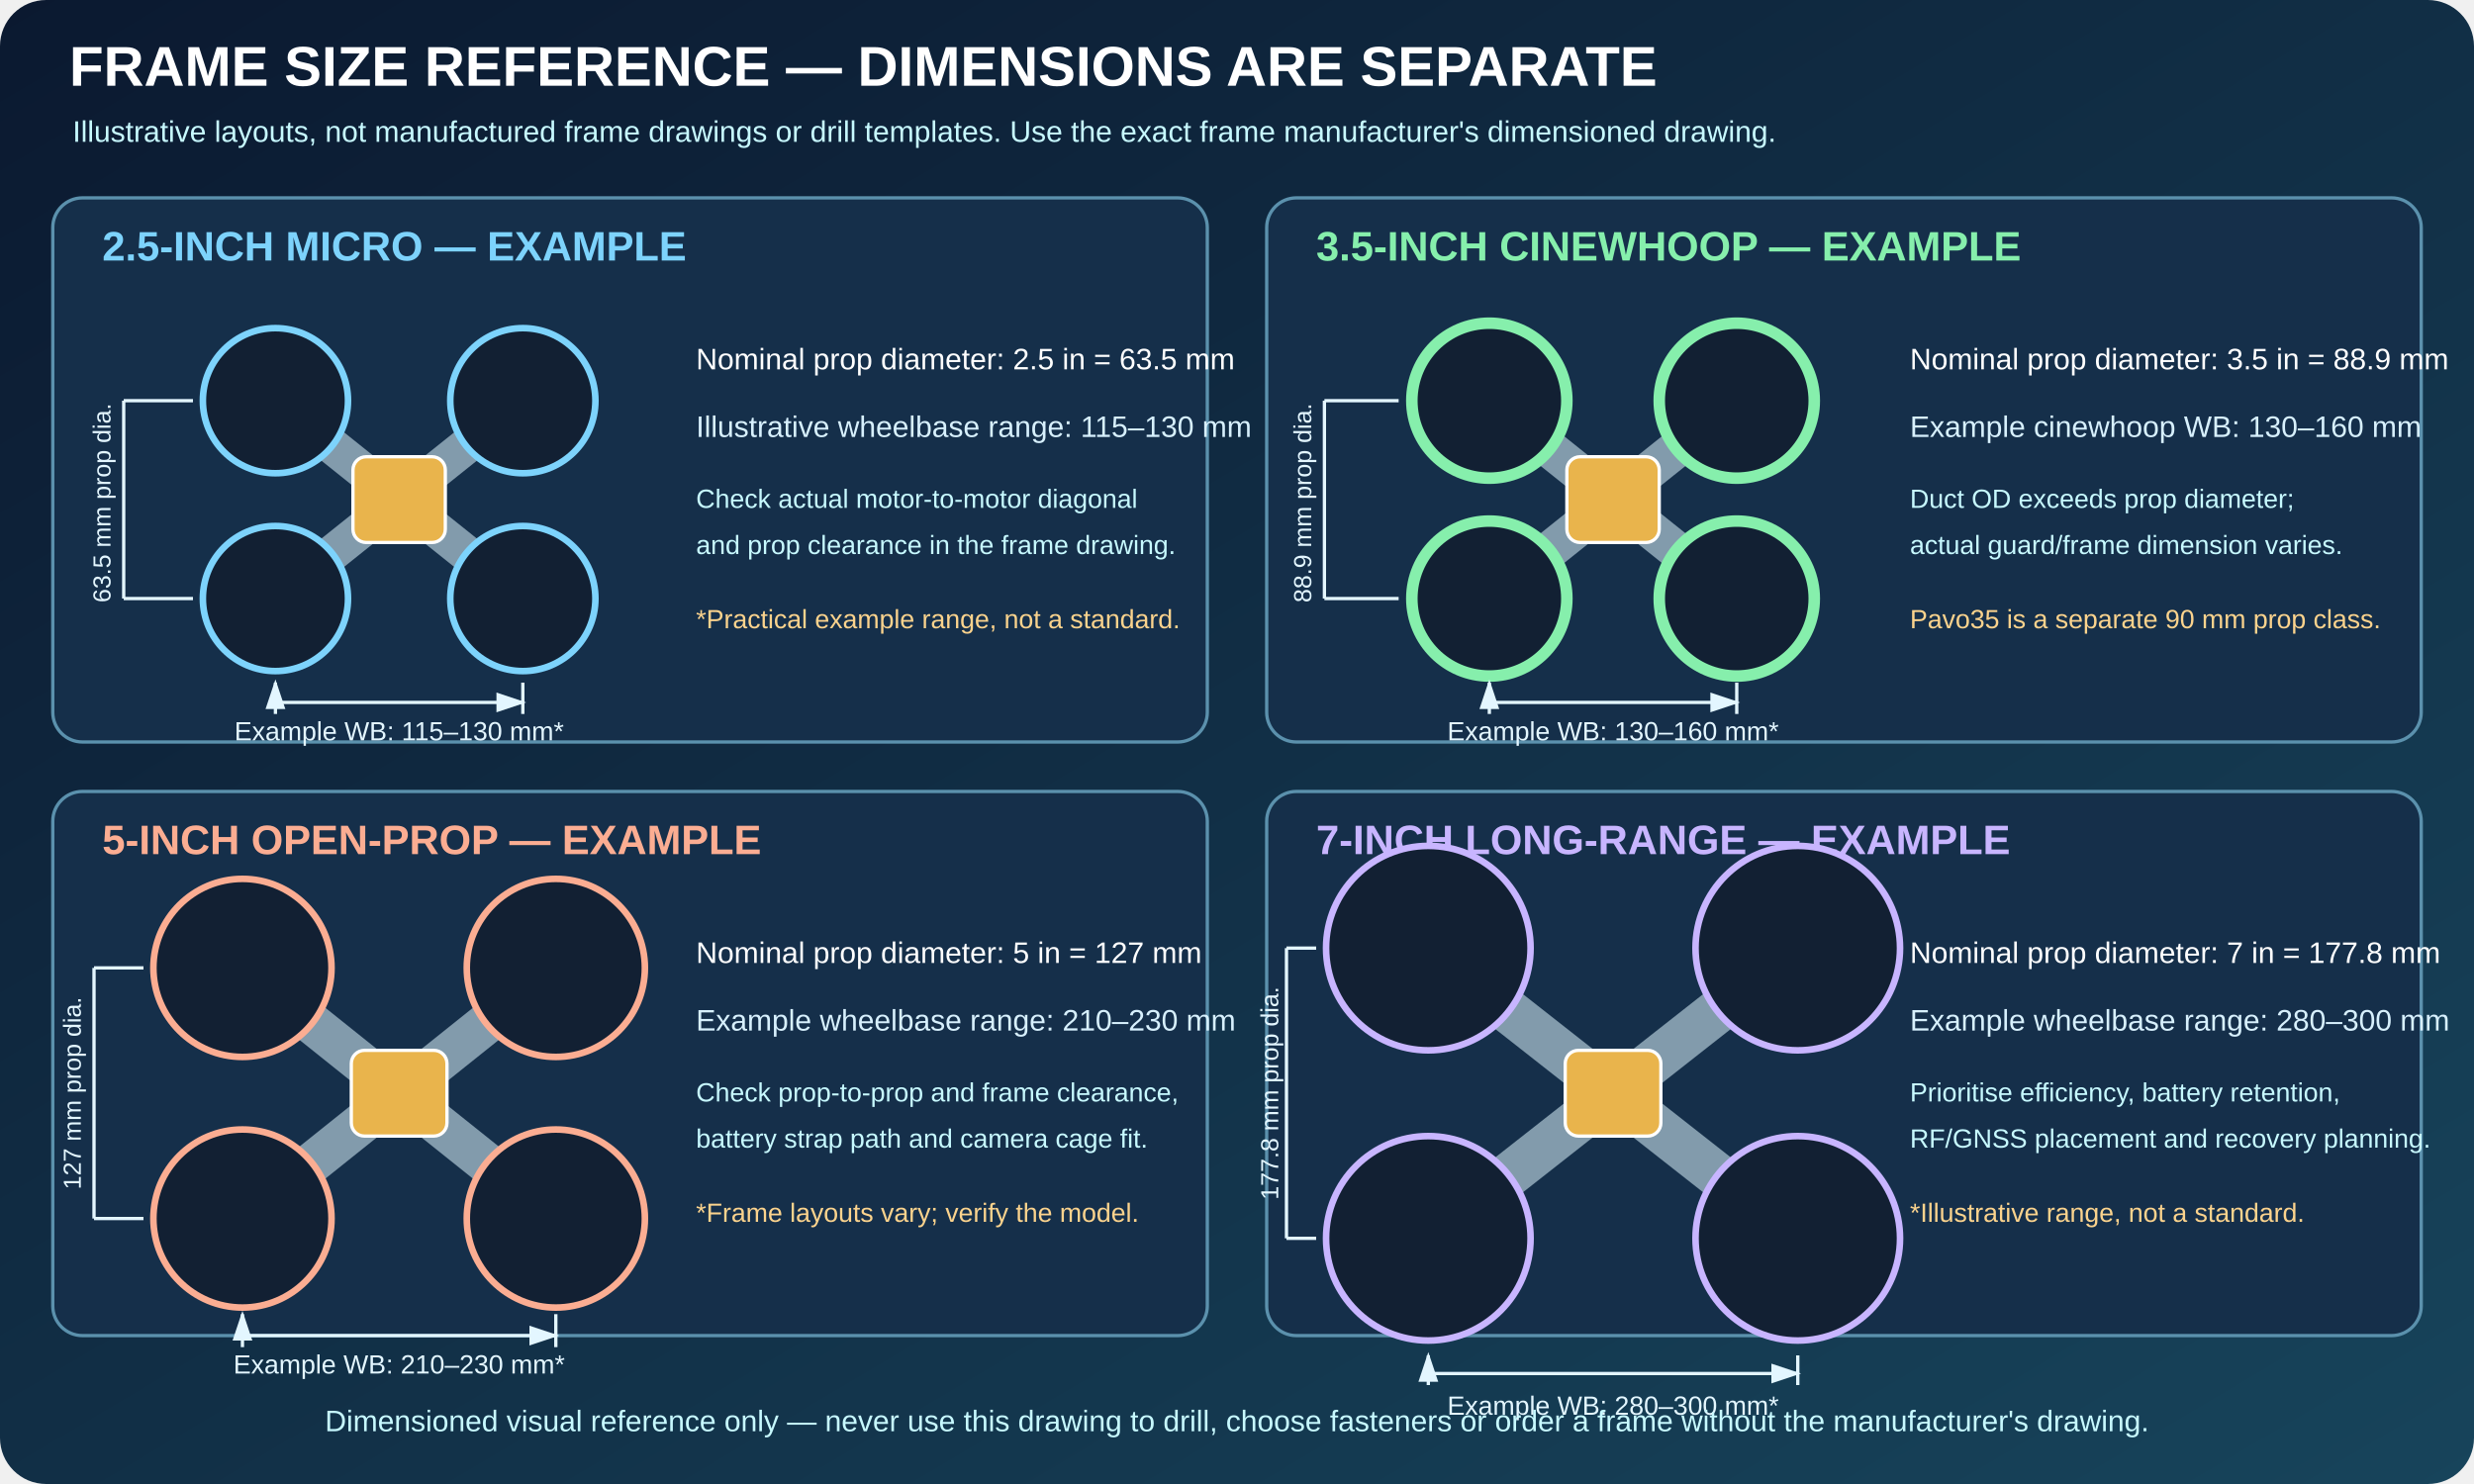
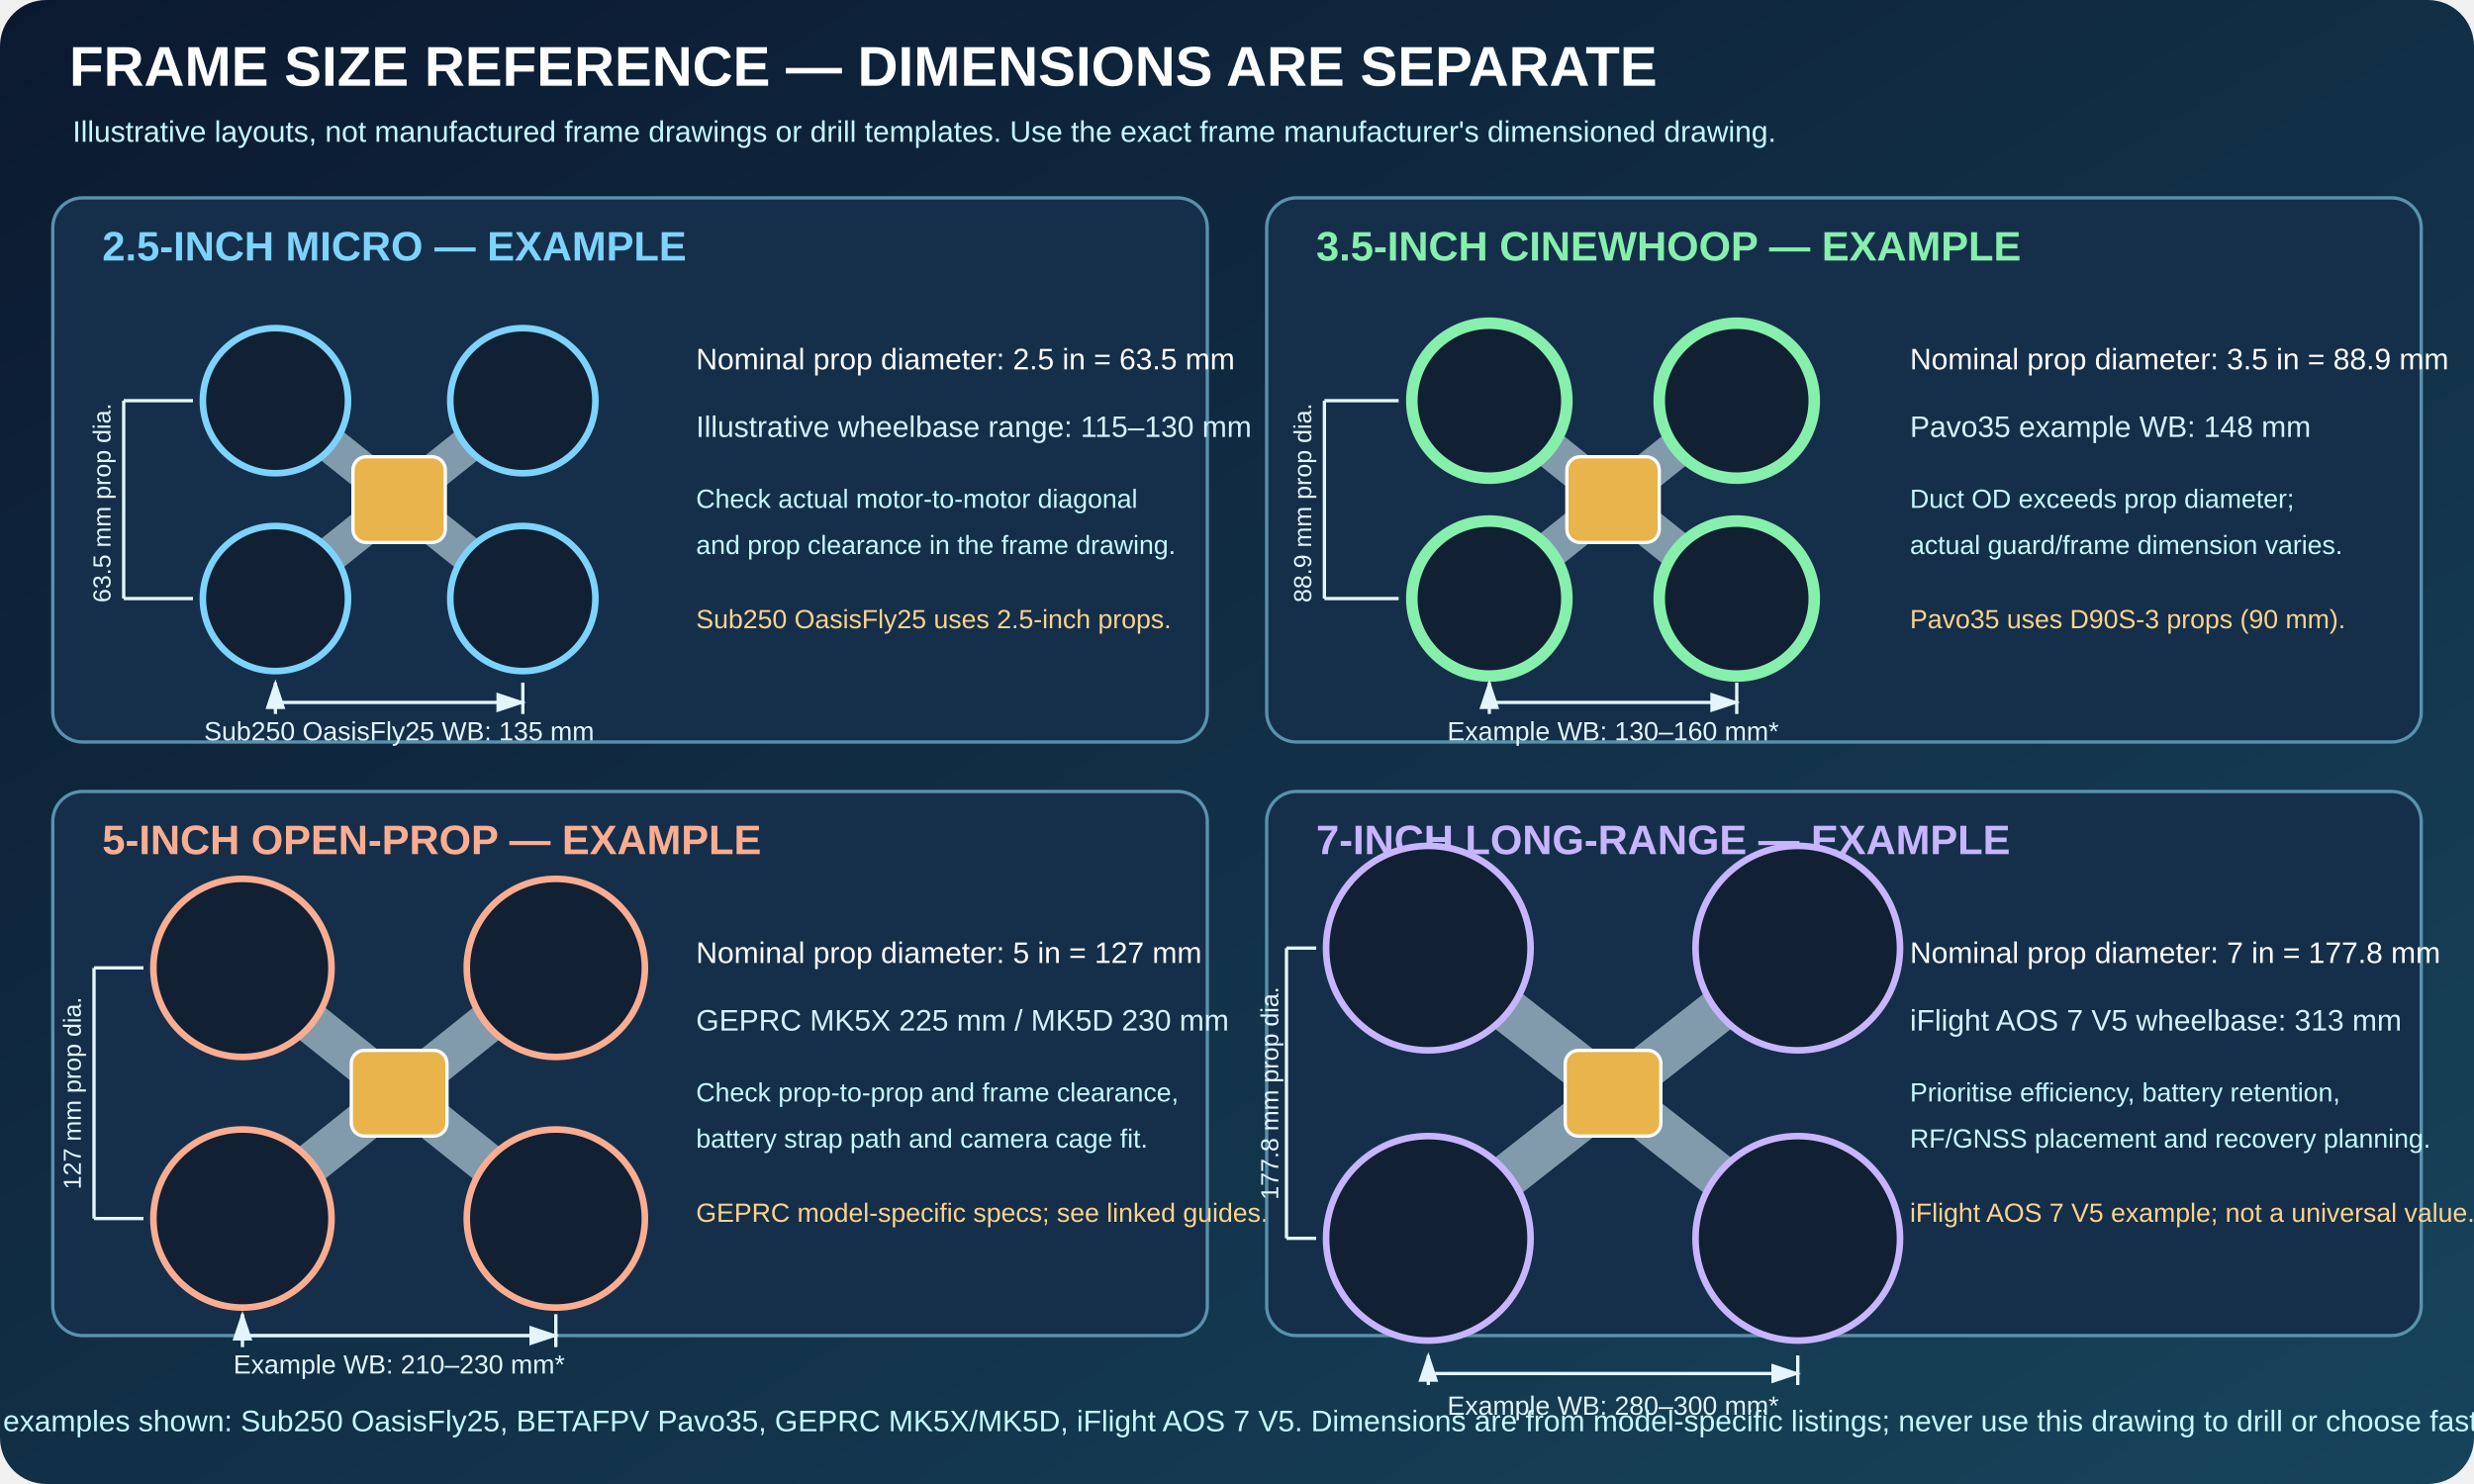
<svg xmlns="http://www.w3.org/2000/svg" width="1500" height="900" viewBox="0 0 1500 900" role="img" aria-labelledby="title desc">
  <defs>
    <linearGradient id="bg" x2="1" y2="1">
      <stop stop-color="#0b1930" />
      <stop offset="1" stop-color="#17445b" />
    </linearGradient>
    <marker id="m" markerWidth="10" markerHeight="10" refX="8" refY="3" orient="auto-start-reverse">
      <path d="M0,0 L9,3 L0,6 z" fill="#e3f6ff" />
    </marker>
  </defs>
  <rect width="1500" height="900" rx="28" fill="url(#bg)" />
  <text x="42" y="52" font-family="Arial,sans-serif" font-size="34" font-weight="700" fill="#fff">FRAME SIZE REFERENCE — DIMENSIONS ARE SEPARATE</text>
  <text x="44" y="86" font-family="Arial,sans-serif" font-size="18" fill="#c7f9ff">Illustrative layouts, not manufactured frame drawings or drill templates. Use the exact frame manufacturer's dimensioned drawing.</text>
  <g font-family="Arial,sans-serif">
    <g transform="translate(32 120)">
      <rect width="700" height="330" rx="18" fill="#152f4a" stroke="#5b91ad" stroke-width="2" />
      <text x="30" y="38" font-size="25" font-weight="700" fill="#7dd3fc">2.5-INCH MICRO — EXAMPLE</text>
      <g transform="translate(210 183)" stroke="#829bac" stroke-width="22" stroke-linecap="round">
        <path d="M-75 -60 L75 60 M-75 60 L75 -60" />
      </g>
      <g fill="#122033" stroke="#7dd3fc" stroke-width="4">
        <circle cx="135" cy="123" r="44" />
        <circle cx="285" cy="123" r="44" />
        <circle cx="135" cy="243" r="44" />
        <circle cx="285" cy="243" r="44" />
      </g>
      <rect x="182" y="157" width="56" height="52" rx="8" fill="#e9b44c" stroke="#fff" stroke-width="2" />
      <path d="M135 294 V313 M285 294 V313 M135 306 H285" stroke="#e3f6ff" stroke-width="2" marker-start="url(#m)" marker-end="url(#m)" />
-       <text x="210" y="329" text-anchor="middle" font-size="16" fill="#e3f6ff">Example WB: 115–130 mm*</text>
+       <text x="210" y="329" text-anchor="middle" font-size="16" fill="#e3f6ff">Sub250 OasisFly25 WB: 135 mm</text>
      <path d="M85 123 H43 M43 123 V243 M43 243 H85" stroke="#e3f6ff" stroke-width="2" />
      <text x="35" y="185" transform="rotate(-90 35 185)" text-anchor="middle" font-size="15" fill="#e3f6ff">63.5 mm prop dia.</text>
      <text x="390" y="104" font-size="18" fill="#fff">Nominal prop diameter: 2.5 in = 63.5 mm</text>
      <text x="390" y="145" font-size="18" fill="#d7f0fd">Illustrative wheelbase range: 115–130 mm</text>
      <text x="390" y="188" font-size="16" fill="#c7f9ff">Check actual motor-to-motor diagonal</text>
      <text x="390" y="216" font-size="16" fill="#c7f9ff">and prop clearance in the frame drawing.</text>
-       <text x="390" y="261" font-size="16" fill="#fbd38d">*Practical example range, not a standard.</text>
+       <text x="390" y="261" font-size="16" fill="#fbd38d">Sub250 OasisFly25 uses 2.5-inch props.</text>
    </g>
    <g transform="translate(768 120)">
      <rect width="700" height="330" rx="18" fill="#152f4a" stroke="#5b91ad" stroke-width="2" />
      <text x="30" y="38" font-size="25" font-weight="700" fill="#86efac">3.5-INCH CINEWHOOP — EXAMPLE</text>
      <g transform="translate(210 183)" stroke="#829bac" stroke-width="23" stroke-linecap="round">
        <path d="M-75 -60 L75 60 M-75 60 L75 -60" />
      </g>
      <g fill="#122033" stroke="#86efac" stroke-width="7">
        <circle cx="135" cy="123" r="47" />
        <circle cx="285" cy="123" r="47" />
        <circle cx="135" cy="243" r="47" />
        <circle cx="285" cy="243" r="47" />
      </g>
      <rect x="182" y="157" width="56" height="52" rx="8" fill="#e9b44c" stroke="#fff" stroke-width="2" />
      <path d="M135 294 V313 M285 294 V313 M135 306 H285" stroke="#e3f6ff" stroke-width="2" marker-start="url(#m)" marker-end="url(#m)" />
      <text x="210" y="329" text-anchor="middle" font-size="16" fill="#e3f6ff">Example WB: 130–160 mm*</text>
      <path d="M80 123 H35 M35 123 V243 M35 243 H80" stroke="#e3f6ff" stroke-width="2" />
      <text x="27" y="185" transform="rotate(-90 27 185)" text-anchor="middle" font-size="15" fill="#e3f6ff">88.9 mm prop dia.</text>
      <text x="390" y="104" font-size="18" fill="#fff">Nominal prop diameter: 3.5 in = 88.9 mm</text>
-       <text x="390" y="145" font-size="18" fill="#d7f0fd">Example cinewhoop WB: 130–160 mm</text>
+       <text x="390" y="145" font-size="18" fill="#d7f0fd">Pavo35 example WB: 148 mm</text>
      <text x="390" y="188" font-size="16" fill="#c7f9ff">Duct OD exceeds prop diameter;</text>
      <text x="390" y="216" font-size="16" fill="#c7f9ff">actual guard/frame dimension varies.</text>
-       <text x="390" y="261" font-size="16" fill="#fbd38d">Pavo35 is a separate 90 mm prop class.</text>
+       <text x="390" y="261" font-size="16" fill="#fbd38d">Pavo35 uses D90S-3 props (90 mm).</text>
    </g>
    <g transform="translate(32 480)">
      <rect width="700" height="330" rx="18" fill="#152f4a" stroke="#5b91ad" stroke-width="2" />
      <text x="30" y="38" font-size="25" font-weight="700" fill="#fbad92">5-INCH OPEN-PROP — EXAMPLE</text>
      <g transform="translate(210 183)" stroke="#829bac" stroke-width="25" stroke-linecap="round">
        <path d="M-95 -76 L95 76 M-95 76 L95 -76" />
      </g>
      <g fill="#122033" stroke="#fbad92" stroke-width="4">
        <circle cx="115" cy="107" r="54" />
        <circle cx="305" cy="107" r="54" />
        <circle cx="115" cy="259" r="54" />
        <circle cx="305" cy="259" r="54" />
      </g>
      <rect x="181" y="157" width="58" height="52" rx="8" fill="#e9b44c" stroke="#fff" stroke-width="2" />
      <path d="M115 317 V337 M305 317 V337 M115 330 H305" stroke="#e3f6ff" stroke-width="2" marker-start="url(#m)" marker-end="url(#m)" />
      <text x="210" y="353" text-anchor="middle" font-size="16" fill="#e3f6ff">Example WB: 210–230 mm*</text>
      <path d="M55 107 H25 M25 107 V259 M25 259 H55" stroke="#e3f6ff" stroke-width="2" />
      <text x="17" y="183" transform="rotate(-90 17 183)" text-anchor="middle" font-size="15" fill="#e3f6ff">127 mm prop dia.</text>
      <text x="390" y="104" font-size="18" fill="#fff">Nominal prop diameter: 5 in = 127 mm</text>
-       <text x="390" y="145" font-size="18" fill="#d7f0fd">Example wheelbase range: 210–230 mm</text>
+       <text x="390" y="145" font-size="18" fill="#d7f0fd">GEPRC MK5X 225 mm / MK5D 230 mm</text>
      <text x="390" y="188" font-size="16" fill="#c7f9ff">Check prop-to-prop and frame clearance,</text>
      <text x="390" y="216" font-size="16" fill="#c7f9ff">battery strap path and camera cage fit.</text>
-       <text x="390" y="261" font-size="16" fill="#fbd38d">*Frame layouts vary; verify the model.</text>
+       <text x="390" y="261" font-size="16" fill="#fbd38d">GEPRC model-specific specs; see linked guides.</text>
    </g>
    <g transform="translate(768 480)">
      <rect width="700" height="330" rx="18" fill="#152f4a" stroke="#5b91ad" stroke-width="2" />
      <text x="30" y="38" font-size="25" font-weight="700" fill="#c8b5ff">7-INCH LONG-RANGE — EXAMPLE</text>
      <g transform="translate(210 183)" stroke="#829bac" stroke-width="27" stroke-linecap="round">
        <path d="M-112 -88 L112 88 M-112 88 L112 -88" />
      </g>
      <g fill="#122033" stroke="#c8b5ff" stroke-width="4">
        <circle cx="98" cy="95" r="62" />
        <circle cx="322" cy="95" r="62" />
        <circle cx="98" cy="271" r="62" />
        <circle cx="322" cy="271" r="62" />
      </g>
      <rect x="181" y="157" width="58" height="52" rx="8" fill="#e9b44c" stroke="#fff" stroke-width="2" />
      <path d="M98 342 V360 M322 342 V360 M98 353 H322" stroke="#e3f6ff" stroke-width="2" marker-start="url(#m)" marker-end="url(#m)" />
      <text x="210" y="378" text-anchor="middle" font-size="16" fill="#e3f6ff">Example WB: 280–300 mm*</text>
      <path d="M30 95 H12 M12 95 V271 M12 271 H30" stroke="#e3f6ff" stroke-width="2" />
      <text x="7" y="183" transform="rotate(-90 7 183)" text-anchor="middle" font-size="15" fill="#e3f6ff">177.8 mm prop dia.</text>
      <text x="390" y="104" font-size="18" fill="#fff">Nominal prop diameter: 7 in = 177.8 mm</text>
-       <text x="390" y="145" font-size="18" fill="#d7f0fd">Example wheelbase range: 280–300 mm</text>
+       <text x="390" y="145" font-size="18" fill="#d7f0fd">iFlight AOS 7 V5 wheelbase: 313 mm</text>
      <text x="390" y="188" font-size="16" fill="#c7f9ff">Prioritise efficiency, battery retention,</text>
      <text x="390" y="216" font-size="16" fill="#c7f9ff">RF/GNSS placement and recovery planning.</text>
-       <text x="390" y="261" font-size="16" fill="#fbd38d">*Illustrative range, not a standard.</text>
+       <text x="390" y="261" font-size="16" fill="#fbd38d">iFlight AOS 7 V5 example; not a universal value.</text>
    </g>
  </g>
-   <text x="750" y="868" text-anchor="middle" font-family="Arial,sans-serif" font-size="18" fill="#c7f9ff">Dimensioned visual reference only — never use this drawing to drill, choose fasteners or order a frame without the manufacturer's drawing.</text>
+   <text x="750" y="868" text-anchor="middle" font-family="Arial,sans-serif" font-size="18" fill="#c7f9ff">Model examples shown: Sub250 OasisFly25, BETAFPV Pavo35, GEPRC MK5X/MK5D, iFlight AOS 7 V5. Dimensions are from model-specific listings; never use this drawing to drill or choose fasteners.</text>
</svg>
